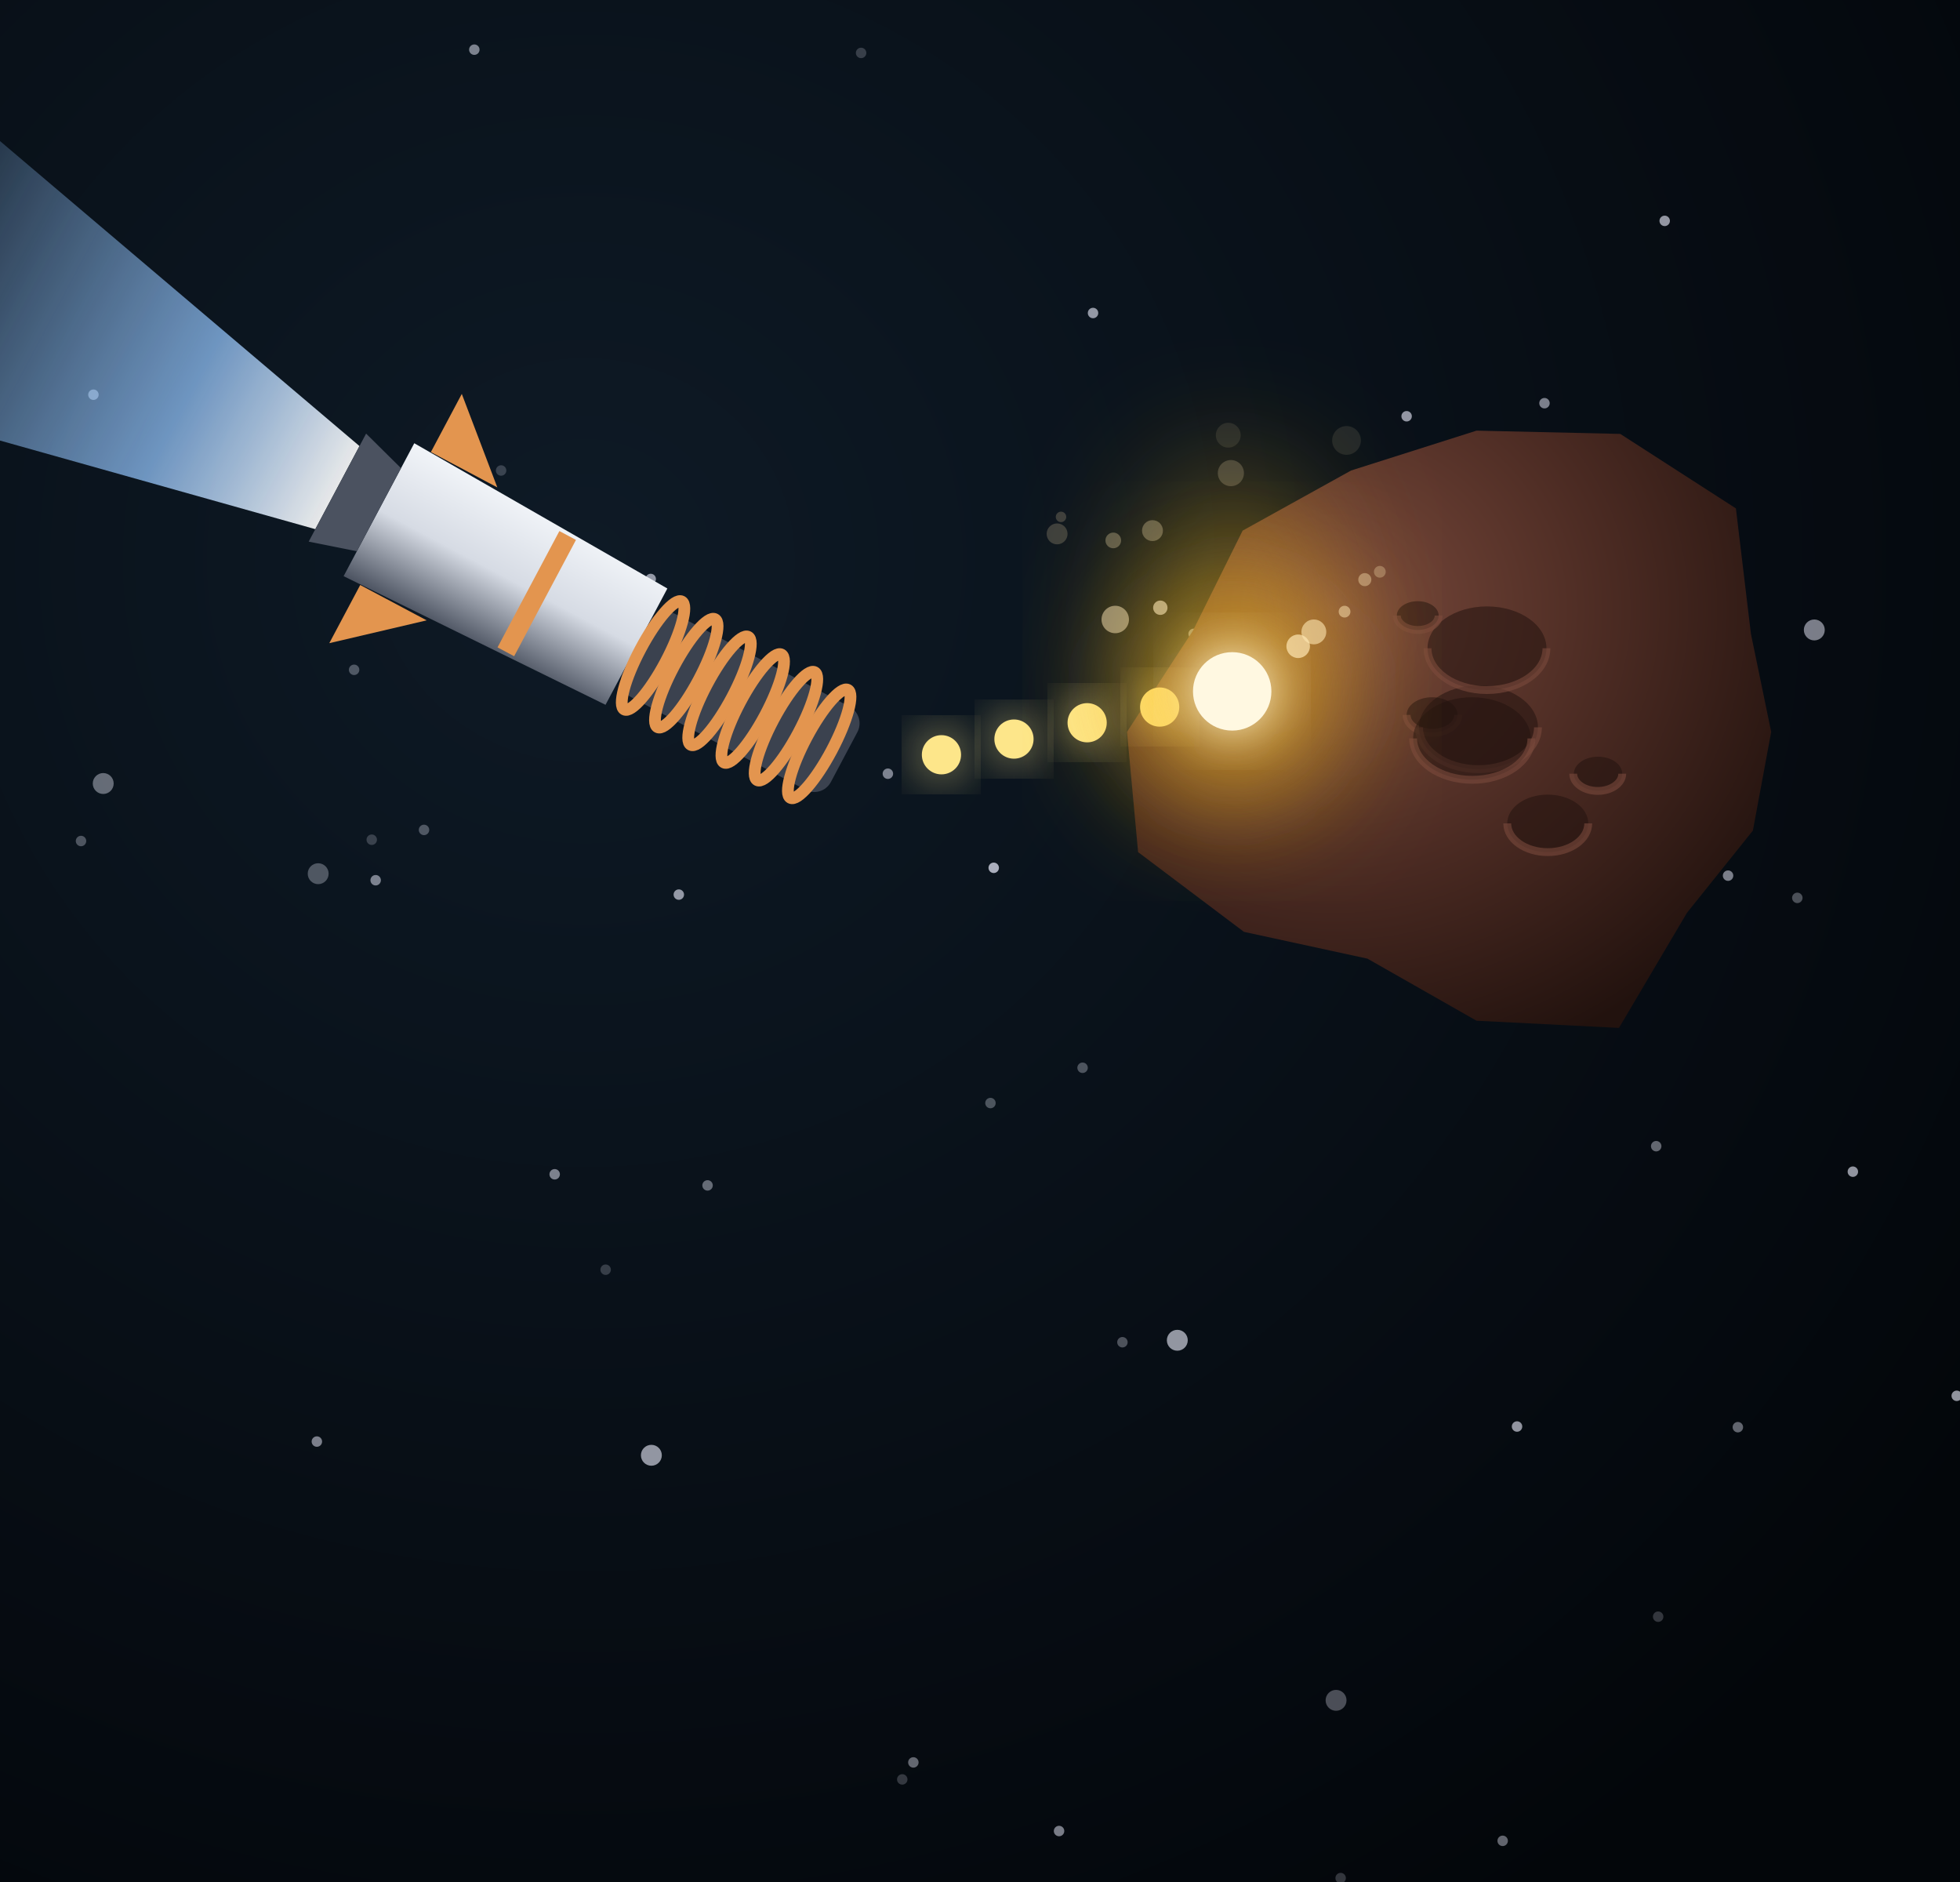
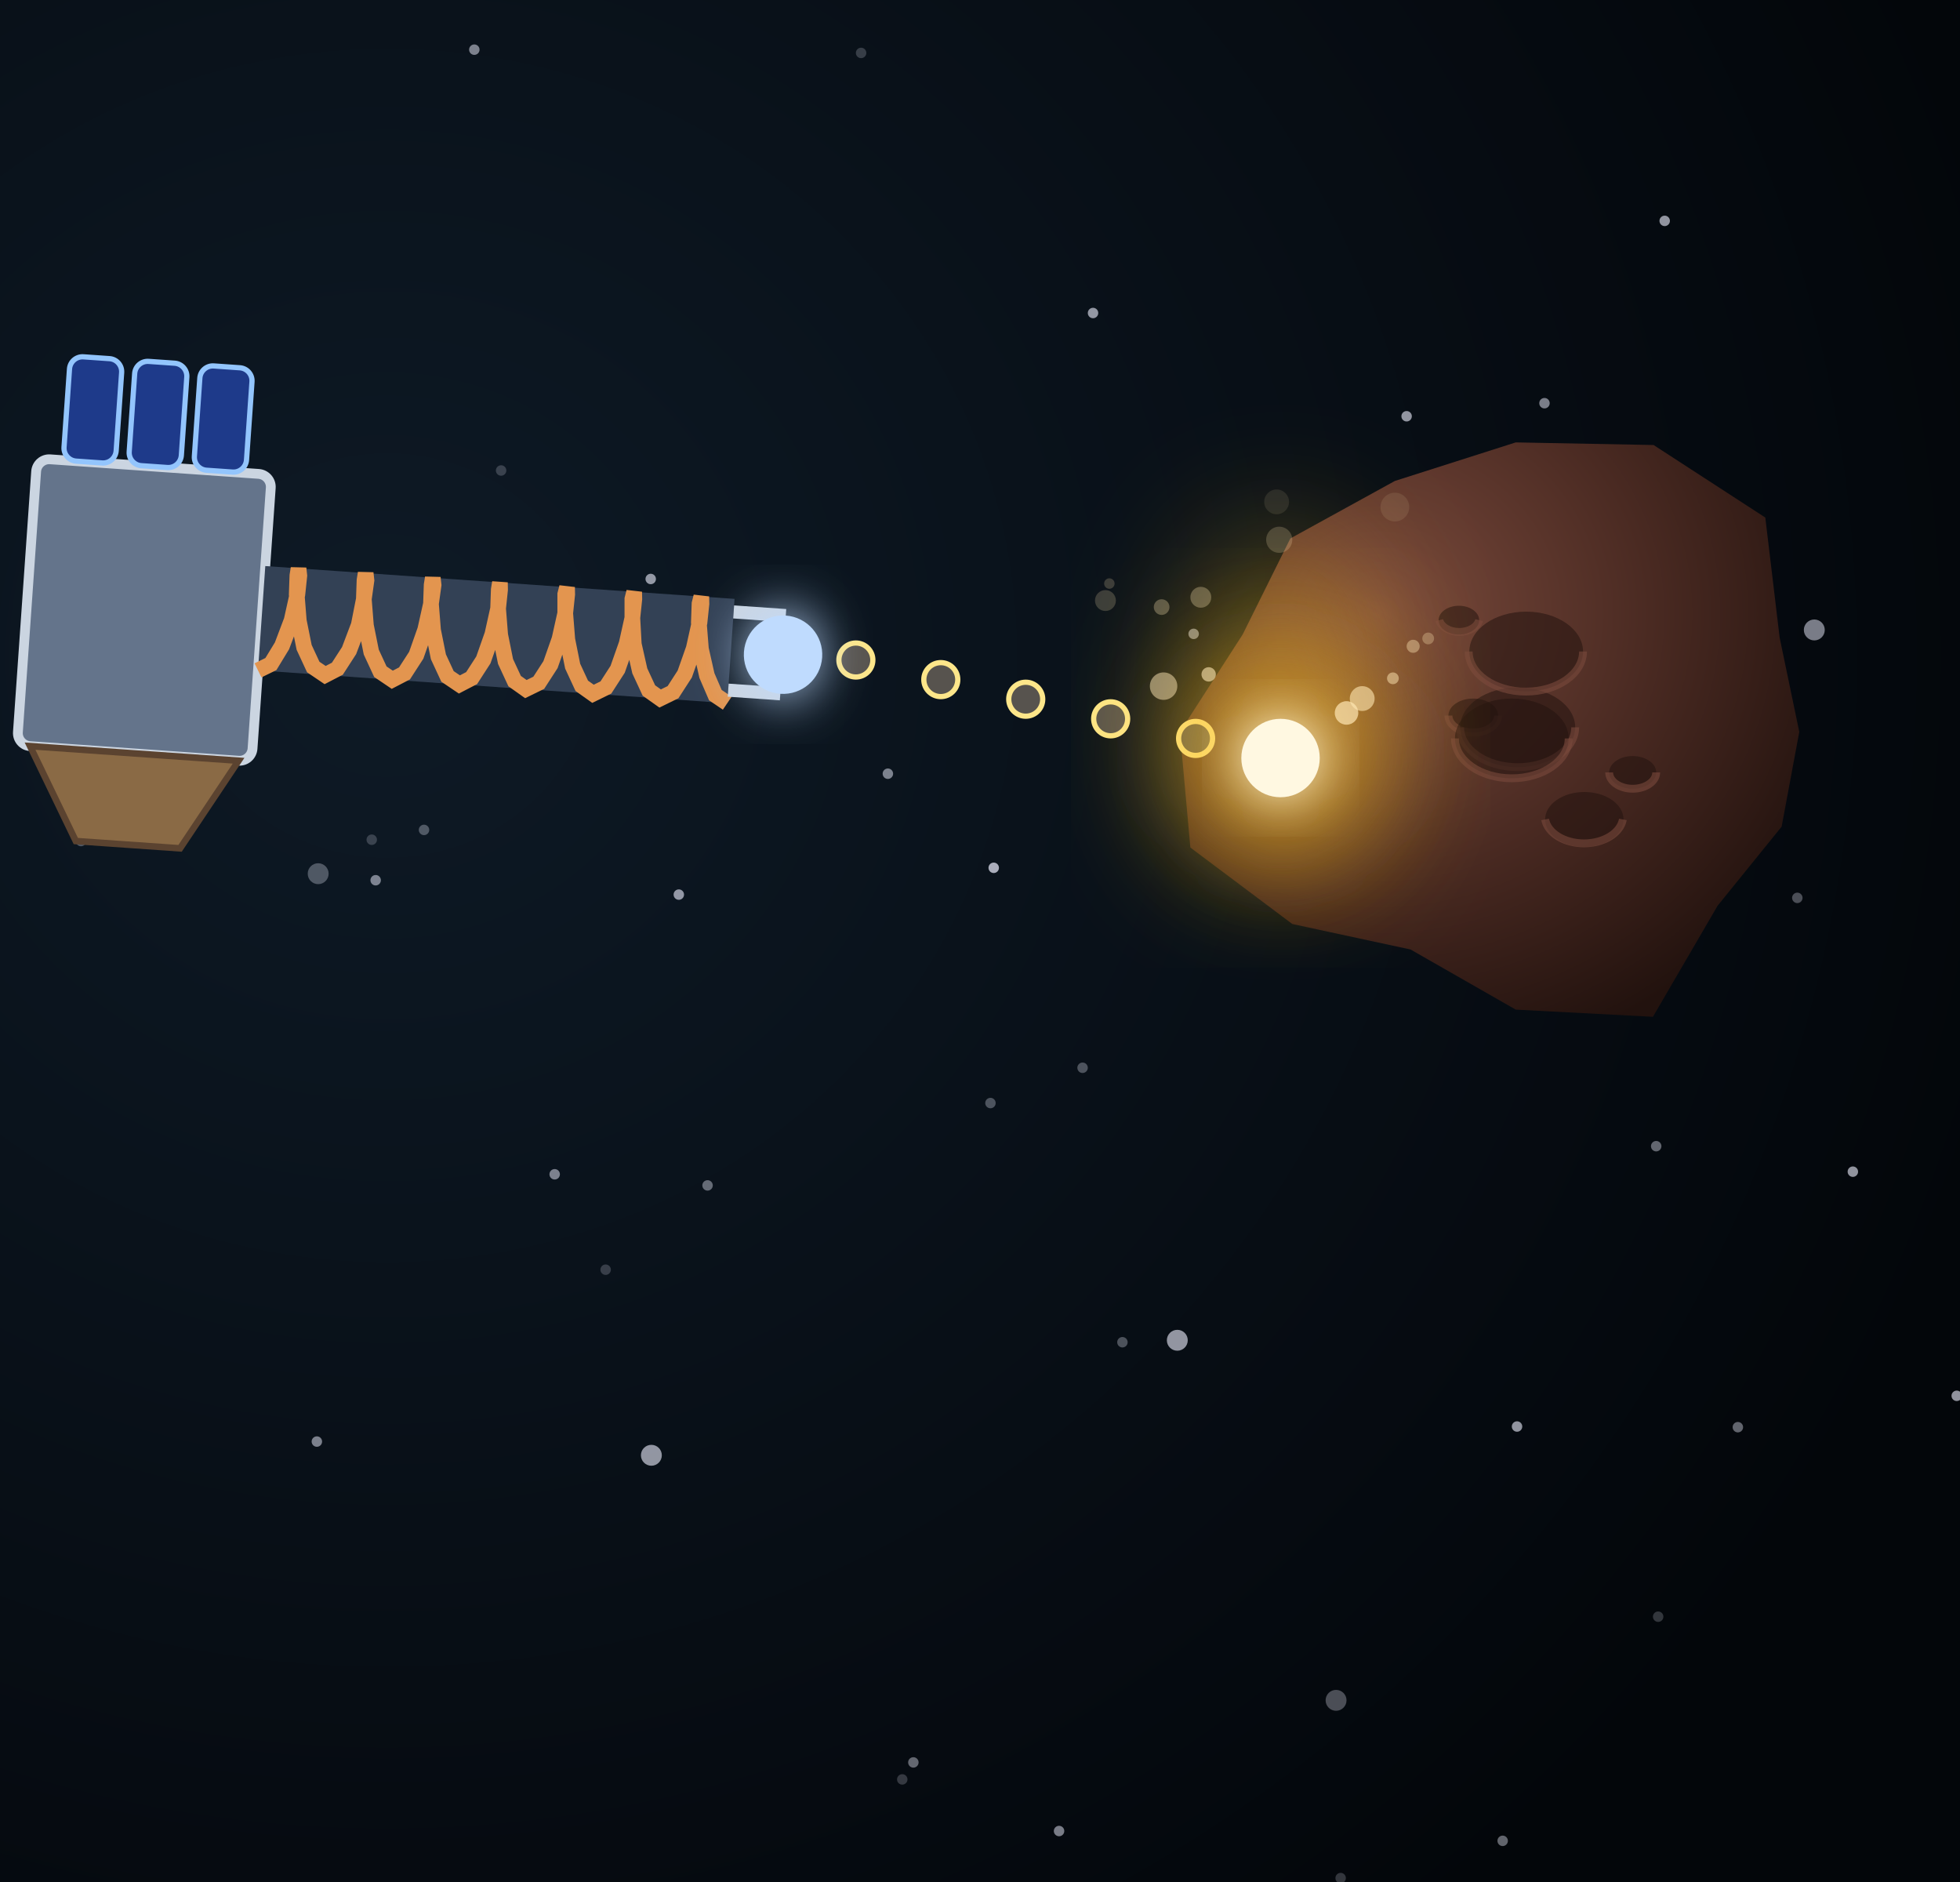
<svg xmlns="http://www.w3.org/2000/svg" viewBox="0 0 300 288" width="300" height="288">
  <defs>
    <filter id="glow" x="-50%" y="-50%" width="200%" height="200%">
      <feGaussianBlur stdDeviation="4" result="b" />
      <feMerge>
        <feMergeNode in="b" />
        <feMergeNode in="SourceGraphic" />
      </feMerge>
    </filter>
    <filter id="soft" x="-50%" y="-50%" width="200%" height="200%">
      <feGaussianBlur stdDeviation="9" />
    </filter>
-     <radialGradient id="bg" cx="30%" cy="30%" r="85%">
+     <radialGradient id="bg" cx="20%" cy="35%" r="85%">
      <stop offset="0%" stop-color="#0e1a26" />
      <stop offset="100%" stop-color="#03060a" />
    </radialGradient>
-     <linearGradient id="mplume" x1="0" y1="0" x2="0" y2="1">
-       <stop offset="0" stop-color="#ffffff" stop-opacity="1" />
-       <stop offset="0.3" stop-color="#93c5fd" stop-opacity="0.8" />
-       <stop offset="1" stop-color="#93c5fd" stop-opacity="0" />
-     </linearGradient>
    <linearGradient id="shHull" x1="0" y1="0" x2="1" y2="0">
      <stop offset="0" stop-color="#e3e7ee" stop-opacity="1" />
      <stop offset="0.45" stop-color="#9aa3b2" stop-opacity="1" />
      <stop offset="1" stop-color="#3b424f" stop-opacity="1" />
    </linearGradient>
    <radialGradient id="shTank" cx="35%" cy="35%" r="70%">
      <stop offset="0" stop-color="#f4f6fa" stop-opacity="1" />
      <stop offset="0.55" stop-color="#a7b0be" stop-opacity="1" />
      <stop offset="1" stop-color="#4b5260" stop-opacity="1" />
    </radialGradient>
    <linearGradient id="shRad" x1="0" y1="0" x2="0" y2="1">
      <stop offset="0" stop-color="#3a4252" stop-opacity="1" />
      <stop offset="1" stop-color="#262c38" stop-opacity="1" />
    </linearGradient>
    <linearGradient id="shPv" x1="0" y1="0" x2="0" y2="1">
      <stop offset="0" stop-color="#1e3a8a" stop-opacity="1" />
      <stop offset="1" stop-color="#172554" stop-opacity="1" />
    </linearGradient>
  </defs>
  <rect width="300" height="288" fill="url(#bg)" />
  <circle cx="64.9" cy="127" r="0.8" fill="#eef0ff" opacity="0.3" />
  <circle cx="135.9" cy="118.4" r="0.8" fill="#eef0ff" opacity="0.5" />
  <circle cx="253.8" cy="247.4" r="0.8" fill="#eef0ff" opacity="0.2" />
  <circle cx="103.9" cy="136.9" r="0.8" fill="#eef0ff" opacity="0.6" />
  <circle cx="260.1" cy="135.4" r="0.8" fill="#eef0ff" opacity="0.3" />
  <circle cx="152.1" cy="132.8" r="0.8" fill="#eef0ff" opacity="0.7" />
  <circle cx="131.8" cy="8.1" r="0.8" fill="#eef0ff" opacity="0.2" />
  <circle cx="139.8" cy="269.7" r="0.8" fill="#eef0ff" opacity="0.4" />
  <circle cx="72.6" cy="7.6" r="0.8" fill="#eef0ff" opacity="0.5" />
  <circle cx="48.5" cy="220.6" r="0.8" fill="#eef0ff" opacity="0.5" />
  <circle cx="275.1" cy="137.4" r="0.8" fill="#eef0ff" opacity="0.3" />
  <circle cx="215.3" cy="63.7" r="0.8" fill="#eef0ff" opacity="0.6" />
  <circle cx="54.2" cy="102.5" r="0.8" fill="#eef0ff" opacity="0.3" />
  <circle cx="266" cy="218.4" r="0.8" fill="#eef0ff" opacity="0.4" />
  <circle cx="180.2" cy="205.1" r="1.6" fill="#eef0ff" opacity="0.6" />
  <circle cx="48.7" cy="133.7" r="1.6" fill="#eef0ff" opacity="0.3" />
  <circle cx="12.4" cy="128.7" r="0.8" fill="#eef0ff" opacity="0.3" />
  <circle cx="167.3" cy="47.9" r="0.8" fill="#eef0ff" opacity="0.6" />
  <circle cx="232.2" cy="218.3" r="0.8" fill="#eef0ff" opacity="0.6" />
  <circle cx="14.3" cy="60.4" r="0.8" fill="#eef0ff" opacity="0.5" />
  <circle cx="76.7" cy="72" r="0.8" fill="#eef0ff" opacity="0.2" />
  <circle cx="204.5" cy="260.2" r="1.6" fill="#eef0ff" opacity="0.3" />
  <circle cx="171.8" cy="205.4" r="0.8" fill="#eef0ff" opacity="0.3" />
  <circle cx="108.3" cy="181.4" r="0.8" fill="#eef0ff" opacity="0.4" />
  <circle cx="165.7" cy="163.4" r="0.8" fill="#eef0ff" opacity="0.3" />
  <circle cx="84.9" cy="179.7" r="0.8" fill="#eef0ff" opacity="0.5" />
  <circle cx="162.1" cy="280.2" r="0.8" fill="#eef0ff" opacity="0.5" />
  <circle cx="15.8" cy="119.9" r="1.6" fill="#eef0ff" opacity="0.4" />
  <circle cx="253.5" cy="175.4" r="0.8" fill="#eef0ff" opacity="0.4" />
  <circle cx="138.1" cy="272.3" r="0.8" fill="#eef0ff" opacity="0.2" />
  <circle cx="254.8" cy="33.8" r="0.8" fill="#eef0ff" opacity="0.6" />
  <circle cx="277.7" cy="96.4" r="1.6" fill="#eef0ff" opacity="0.5" />
  <circle cx="236.4" cy="61.7" r="0.8" fill="#eef0ff" opacity="0.5" />
  <circle cx="182.7" cy="97" r="0.8" fill="#eef0ff" opacity="0.5" />
  <circle cx="57.5" cy="134.7" r="0.8" fill="#eef0ff" opacity="0.5" />
  <circle cx="56.9" cy="128.5" r="0.8" fill="#eef0ff" opacity="0.2" />
  <circle cx="299.5" cy="213.6" r="0.8" fill="#eef0ff" opacity="0.6" />
  <circle cx="92.7" cy="194.3" r="0.8" fill="#eef0ff" opacity="0.2" />
  <circle cx="99.6" cy="88.6" r="0.8" fill="#eef0ff" opacity="0.6" />
  <circle cx="205.2" cy="287.4" r="0.8" fill="#eef0ff" opacity="0.2" />
  <circle cx="283.6" cy="179.3" r="0.8" fill="#eef0ff" opacity="0.6" />
  <circle cx="264.5" cy="134" r="0.8" fill="#eef0ff" opacity="0.5" />
  <circle cx="99.7" cy="222.7" r="1.6" fill="#eef0ff" opacity="0.6" />
  <circle cx="230" cy="281.7" r="0.8" fill="#eef0ff" opacity="0.4" />
  <circle cx="151.6" cy="168.8" r="0.8" fill="#eef0ff" opacity="0.3" />
  <defs>
    <radialGradient id="rk" cx="32%" cy="30%" r="80%">
      <stop offset="0" stop-color="#7a4a3c" stop-opacity="1" />
      <stop offset="0.55" stop-color="#4a2a22" stop-opacity="1" />
      <stop offset="1" stop-color="#22120e" stop-opacity="1" />
    </radialGradient>
  </defs>
-   <polygon points="271.1,112 268.3,127.1 258.2,139.7 247.8,157.3 226,156.2 209.3,146.7 190.4,142.6 174.2,130.4 172.5,112 182.6,96.5 190.2,81.2 206.8,72 226,65.9 248,66.4 265.7,77.8 268,97" fill="url(#rk)" />
-   <ellipse cx="219.2" cy="109.4" rx="3.9" ry="2.7" fill="#22120e" opacity="0.55" />
-   <path d="M215.3,109.4 A3.9,2.7 0 0 0 223.2,109.4" stroke="#7a4a3c" stroke-width="1.2" fill="none" opacity="0.6" />
-   <ellipse cx="226.3" cy="111.3" rx="9.1" ry="6.4" fill="#22120e" opacity="0.55" />
-   <path d="M217.2,111.3 A9.1,6.4 0 0 0 235.4,111.3" stroke="#7a4a3c" stroke-width="1.2" fill="none" opacity="0.6" />
-   <ellipse cx="244.6" cy="118.4" rx="3.7" ry="2.6" fill="#22120e" opacity="0.55" />
-   <path d="M240.8,118.4 A3.7,2.6 0 0 0 248.3,118.4" stroke="#7a4a3c" stroke-width="1.2" fill="none" opacity="0.6" />
-   <ellipse cx="227.6" cy="99.2" rx="9.1" ry="6.4" fill="#22120e" opacity="0.55" />
-   <path d="M218.5,99.2 A9.1,6.4 0 0 0 236.7,99.2" stroke="#7a4a3c" stroke-width="1.2" fill="none" opacity="0.6" />
-   <ellipse cx="225.3" cy="113" rx="9" ry="6.3" fill="#22120e" opacity="0.55" />
-   <path d="M216.3,113 A9,6.3 0 0 0 234.4,113" stroke="#7a4a3c" stroke-width="1.2" fill="none" opacity="0.6" />
-   <ellipse cx="236.9" cy="126" rx="6.2" ry="4.4" fill="#22120e" opacity="0.55" />
-   <path d="M230.7,126 A6.2,4.4 0 0 0 243.1,126" stroke="#7a4a3c" stroke-width="1.2" fill="none" opacity="0.6" />
-   <ellipse cx="217" cy="94.2" rx="3.2" ry="2.2" fill="#22120e" opacity="0.55" />
-   <path d="M213.8,94.2 A3.2,2.2 0 0 0 220.2,94.2" stroke="#7a4a3c" stroke-width="1.2" fill="none" opacity="0.6" />
-   <g transform="translate(58 78) rotate(118) scale(0.72)">
-     <path d="M-10,10 L-34,120     Q0,150 34,120 L10,10 Z" fill="url(#mplume)" opacity="0.9" />
-     <defs>
-       <linearGradient id="crBody" x1="0" y1="0" x2="1" y2="0">
-         <stop offset="0" stop-color="#f1f4f8" stop-opacity="1" />
-         <stop offset="0.5" stop-color="#d6dbe4" stop-opacity="1" />
-         <stop offset="1" stop-color="#4b5260" stop-opacity="1" />
-       </linearGradient>
-       <radialGradient id="crSphere" cx="35%" cy="35%" r="50%">
-         <stop offset="0" stop-color="#ffffff" stop-opacity="1" />
-         <stop offset="0.6" stop-color="#b9c2d0" stop-opacity="1" />
-         <stop offset="1" stop-color="#4b5260" stop-opacity="1" />
-       </radialGradient>
-     </defs>
-     <path d="M-16,0 L16,0 L14,-62 L-14,-62 Z" fill="url(#crBody)" />
-     <path d="M-16,-20 L-30,-4 L-16,-4 Z M16,-20 L30,-4 L16,-4 Z" fill="#e3954f" />
-     <rect x="-14" y="-40" width="28" height="4" fill="#e3954f" />
-     <path d="M-10,0 L10,0 L13,10 L-13,10 Z" fill="#4b5260" />
-     <rect x="-10" y="-112" width="20" height="50" rx="4" fill="#3b424f" />
-     <ellipse cx="0" cy="-106" rx="13" ry="3" fill="none" stroke="#e3954f" stroke-width="2.5" />
-     <ellipse cx="0" cy="-98" rx="13" ry="3" fill="none" stroke="#e3954f" stroke-width="2.5" />
-     <ellipse cx="0" cy="-90" rx="13" ry="3" fill="none" stroke="#e3954f" stroke-width="2.5" />
-     <ellipse cx="0" cy="-82" rx="13" ry="3" fill="none" stroke="#e3954f" stroke-width="2.5" />
-     <ellipse cx="0" cy="-74" rx="13" ry="3" fill="none" stroke="#e3954f" stroke-width="2.5" />
-     <ellipse cx="0" cy="-66" rx="13" ry="3" fill="none" stroke="#e3954f" stroke-width="2.5" />
+   <polygon points="275.4,112 272.7,126.5 262.9,138.6 253,155.6 232,154.5 215.9,145.3 197.8,141.4 182.2,129.7 180.6,112 190.2,97.1 197.5,82.4 213.5,73.6 232,67.7 253.1,68.1 270.2,79.2 272.4,97.6" fill="url(#rk)" />
+   <ellipse cx="225.5" cy="109.5" rx="3.8" ry="2.6" fill="#22120e" opacity="0.55" />
+   <path d="M221.7,109.5 A3.8,2.6 0 0 0 229.3,109.5" stroke="#7a4a3c" stroke-width="1.2" fill="none" opacity="0.6" />
+   <ellipse cx="232.3" cy="111.3" rx="8.8" ry="6.1" fill="#22120e" opacity="0.55" />
+   <path d="M223.5,111.3 A8.8,6.1 0 0 0 241.1,111.3" stroke="#7a4a3c" stroke-width="1.2" fill="none" opacity="0.6" />
+   <ellipse cx="249.9" cy="118.2" rx="3.6" ry="2.5" fill="#22120e" opacity="0.55" />
+   <path d="M246.3,118.2 A3.6,2.5 0 0 0 253.5,118.2" stroke="#7a4a3c" stroke-width="1.2" fill="none" opacity="0.6" />
+   <ellipse cx="233.6" cy="99.7" rx="8.7" ry="6.1" fill="#22120e" opacity="0.55" />
+   <path d="M224.8,99.7 A8.7,6.1 0 0 0 242.3,99.7" stroke="#7a4a3c" stroke-width="1.2" fill="none" opacity="0.6" />
+   <ellipse cx="231.4" cy="113" rx="8.7" ry="6.1" fill="#22120e" opacity="0.55" />
+   <path d="M222.7,113 A8.7,6.1 0 0 0 240.1,113" stroke="#7a4a3c" stroke-width="1.2" fill="none" opacity="0.6" />
+   <ellipse cx="242.5" cy="125.4" rx="6" ry="4.2" fill="#22120e" opacity="0.55" />
+   <path d="M236.5,125.4 A6,4.2 0 0 0 248.4,125.4" stroke="#7a4a3c" stroke-width="1.2" fill="none" opacity="0.6" />
+   <ellipse cx="223.3" cy="94.9" rx="3.1" ry="2.2" fill="#22120e" opacity="0.55" />
+   <path d="M220.3,94.9 A3.1,2.2 0 0 0 226.4,94.9" stroke="#7a4a3c" stroke-width="1.2" fill="none" opacity="0.6" />
+   <circle cx="131" cy="101" r="2.6" fill="#57534e" stroke="#fde68a" stroke-width="0.8" />
+   <circle cx="144" cy="104" r="2.6" fill="#57534e" stroke="#fde68a" stroke-width="0.8" />
+   <circle cx="157" cy="107" r="2.6" fill="#57534e" stroke="#fde68a" stroke-width="0.8" />
+   <circle cx="170" cy="110" r="2.6" fill="#57534e" stroke="#fde68a" stroke-width="0.8" />
+   <circle cx="183" cy="113" r="2.6" fill="#57534e" stroke="#fde68a" stroke-width="0.8" />
+   <ellipse cx="196" cy="106" rx="16" ry="26" fill="#fbbf24" opacity="0.28" filter="url(#soft)" />
+   <circle cx="196" cy="116" r="16" fill="#fbbf24" opacity="0.6" filter="url(#soft)" />
+   <circle cx="196" cy="116" r="6" fill="#fff8e1" filter="url(#glow)" />
+   <circle cx="185" cy="103.2" r="1.1" fill="#ffe7b3" opacity="0.6" />
+   <circle cx="218.6" cy="97.7" r="0.9" fill="#ffe7b3" opacity="0.3" />
+   <circle cx="195.4" cy="76.8" r="1.9" fill="#ffe7b3" opacity="0.1" />
+   <circle cx="183.8" cy="91.4" r="1.6" fill="#ffe7b3" opacity="0.3" />
+   <circle cx="213.5" cy="77.6" r="2.2" fill="#ffe7b3" opacity="0.1" />
+   <circle cx="177.8" cy="92.9" r="1.2" fill="#ffe7b3" opacity="0.3" />
+   <circle cx="169.8" cy="89.3" r="0.8" fill="#ffe7b3" opacity="0.2" />
+   <circle cx="206.1" cy="109.1" r="1.8" fill="#ffe7b3" opacity="0.7" />
+   <circle cx="169.2" cy="91.9" r="1.6" fill="#ffe7b3" opacity="0.2" />
+   <circle cx="213.2" cy="103.8" r="0.9" fill="#ffe7b3" opacity="0.5" />
+   <circle cx="208.5" cy="106.9" r="1.9" fill="#ffe7b3" opacity="0.6" />
+   <circle cx="195.8" cy="82.6" r="2" fill="#ffe7b3" opacity="0.2" />
+   <circle cx="178.1" cy="105" r="2.1" fill="#ffe7b3" opacity="0.5" />
+   <circle cx="216.3" cy="98.9" r="1" fill="#ffe7b3" opacity="0.4" />
+   <g transform="rotate(4 60 96)">
+     <rect x="4" y="74" width="36" height="44" rx="2" fill="#64748b" stroke="#cbd5e1" stroke-width="1.5" />
+     <rect x="8" y="58" width="8" height="16" rx="2" fill="#1e3a8a" stroke="#93c5fd" stroke-width="0.8" />
+     <rect x="18" y="58" width="8" height="16" rx="2" fill="#1e3a8a" stroke="#93c5fd" stroke-width="0.8" />
+     <rect x="28" y="58" width="8" height="16" rx="2" fill="#1e3a8a" stroke="#93c5fd" stroke-width="0.8" />
+     <path d="M6,118 L14,132 L30,132 L38,118 Z" fill="#8a6a45" stroke="#5b4330" stroke-width="1" />
+     <rect x="40" y="88" width="72" height="16" fill="#334155" />
+     <path d="M40,104L41.9,102.9L43.4,100L44.6,96L45.2,92L45.3,89.1L45.1,88L45,89.1L45.1,92L45.7,96L46.8,100L48.4,102.9L50.3,104L52.1,102.9L53.7,100L54.9,96L55.4,92L55.6,89.1L55.4,88L55.3,89.1L55.4,92L56,96L57.1,100L58.7,102.9L60.6,104L62.4,102.9L64,100L65.1,96L65.7,92L65.9,89.1L65.7,88L65.6,89.1L65.7,92L66.3,96L67.4,100L69,102.9L70.9,104L72.7,102.9L74.3,100L75.4,96L76,92L76.1,89.1L76,88L75.9,89.1L76,92L76.6,96L77.7,100L79.3,102.9L81.1,104L83,102.9L84.6,100L85.7,96L86.3,92L86.4,89.1L86.3,88L86.1,89.1L86.3,92L86.9,96L88,100L89.6,102.9L91.4,104L93.3,102.9L94.9,100L96,96L96.6,92L96.7,89.1L96.6,88L96.4,89.1L96.6,92L97.1,96L98.3,100L99.9,102.9L101.7,104L103.6,102.9L105.2,100L106.3,96L106.9,92L107,89.1L106.9,88L106.7,89.1L106.8,92L107.4,96L108.6,100L110.1,102.9L112,104" stroke="#e3954f" stroke-width="2.4" fill="none" />
+     <path d="M112,90 L120,90 M112,102 L120,102" stroke="#cbd5e1" stroke-width="2" />
+     <circle cx="120" cy="96" r="6" fill="#bfdbfe" filter="url(#glow)" />
  </g>
-   <circle cx="144.1" cy="115.5" r="3" fill="#fde68a" filter="url(#glow)" />
-   <circle cx="155.2" cy="113.1" r="3" fill="#fde68a" filter="url(#glow)" />
-   <circle cx="166.4" cy="110.6" r="3" fill="#fde68a" filter="url(#glow)" />
-   <circle cx="177.5" cy="108.2" r="3" fill="#fde68a" filter="url(#glow)" />
-   <ellipse cx="188.6" cy="95.8" rx="16" ry="26" fill="#fbbf24" opacity="0.28" filter="url(#soft)" />
-   <circle cx="188.6" cy="105.8" r="16" fill="#fbbf24" opacity="0.6" filter="url(#soft)" />
-   <circle cx="188.6" cy="105.8" r="6" fill="#fff8e1" filter="url(#glow)" />
-   <circle cx="177.6" cy="93" r="1.1" fill="#ffe7b3" opacity="0.6" />
-   <circle cx="211.2" cy="87.5" r="0.9" fill="#ffe7b3" opacity="0.3" />
-   <circle cx="188" cy="66.6" r="1.9" fill="#ffe7b3" opacity="0.1" />
-   <circle cx="176.4" cy="81.2" r="1.6" fill="#ffe7b3" opacity="0.3" />
-   <circle cx="206.1" cy="67.4" r="2.2" fill="#ffe7b3" opacity="0.1" />
-   <circle cx="170.4" cy="82.7" r="1.2" fill="#ffe7b3" opacity="0.3" />
-   <circle cx="162.4" cy="79.1" r="0.8" fill="#ffe7b3" opacity="0.2" />
-   <circle cx="198.7" cy="98.9" r="1.8" fill="#ffe7b3" opacity="0.7" />
-   <circle cx="161.8" cy="81.7" r="1.6" fill="#ffe7b3" opacity="0.2" />
-   <circle cx="205.8" cy="93.6" r="0.9" fill="#ffe7b3" opacity="0.5" />
-   <circle cx="201.1" cy="96.7" r="1.9" fill="#ffe7b3" opacity="0.6" />
-   <circle cx="188.4" cy="72.4" r="2" fill="#ffe7b3" opacity="0.2" />
-   <circle cx="170.7" cy="94.8" r="2.1" fill="#ffe7b3" opacity="0.5" />
-   <circle cx="208.9" cy="88.7" r="1" fill="#ffe7b3" opacity="0.4" />
</svg>
